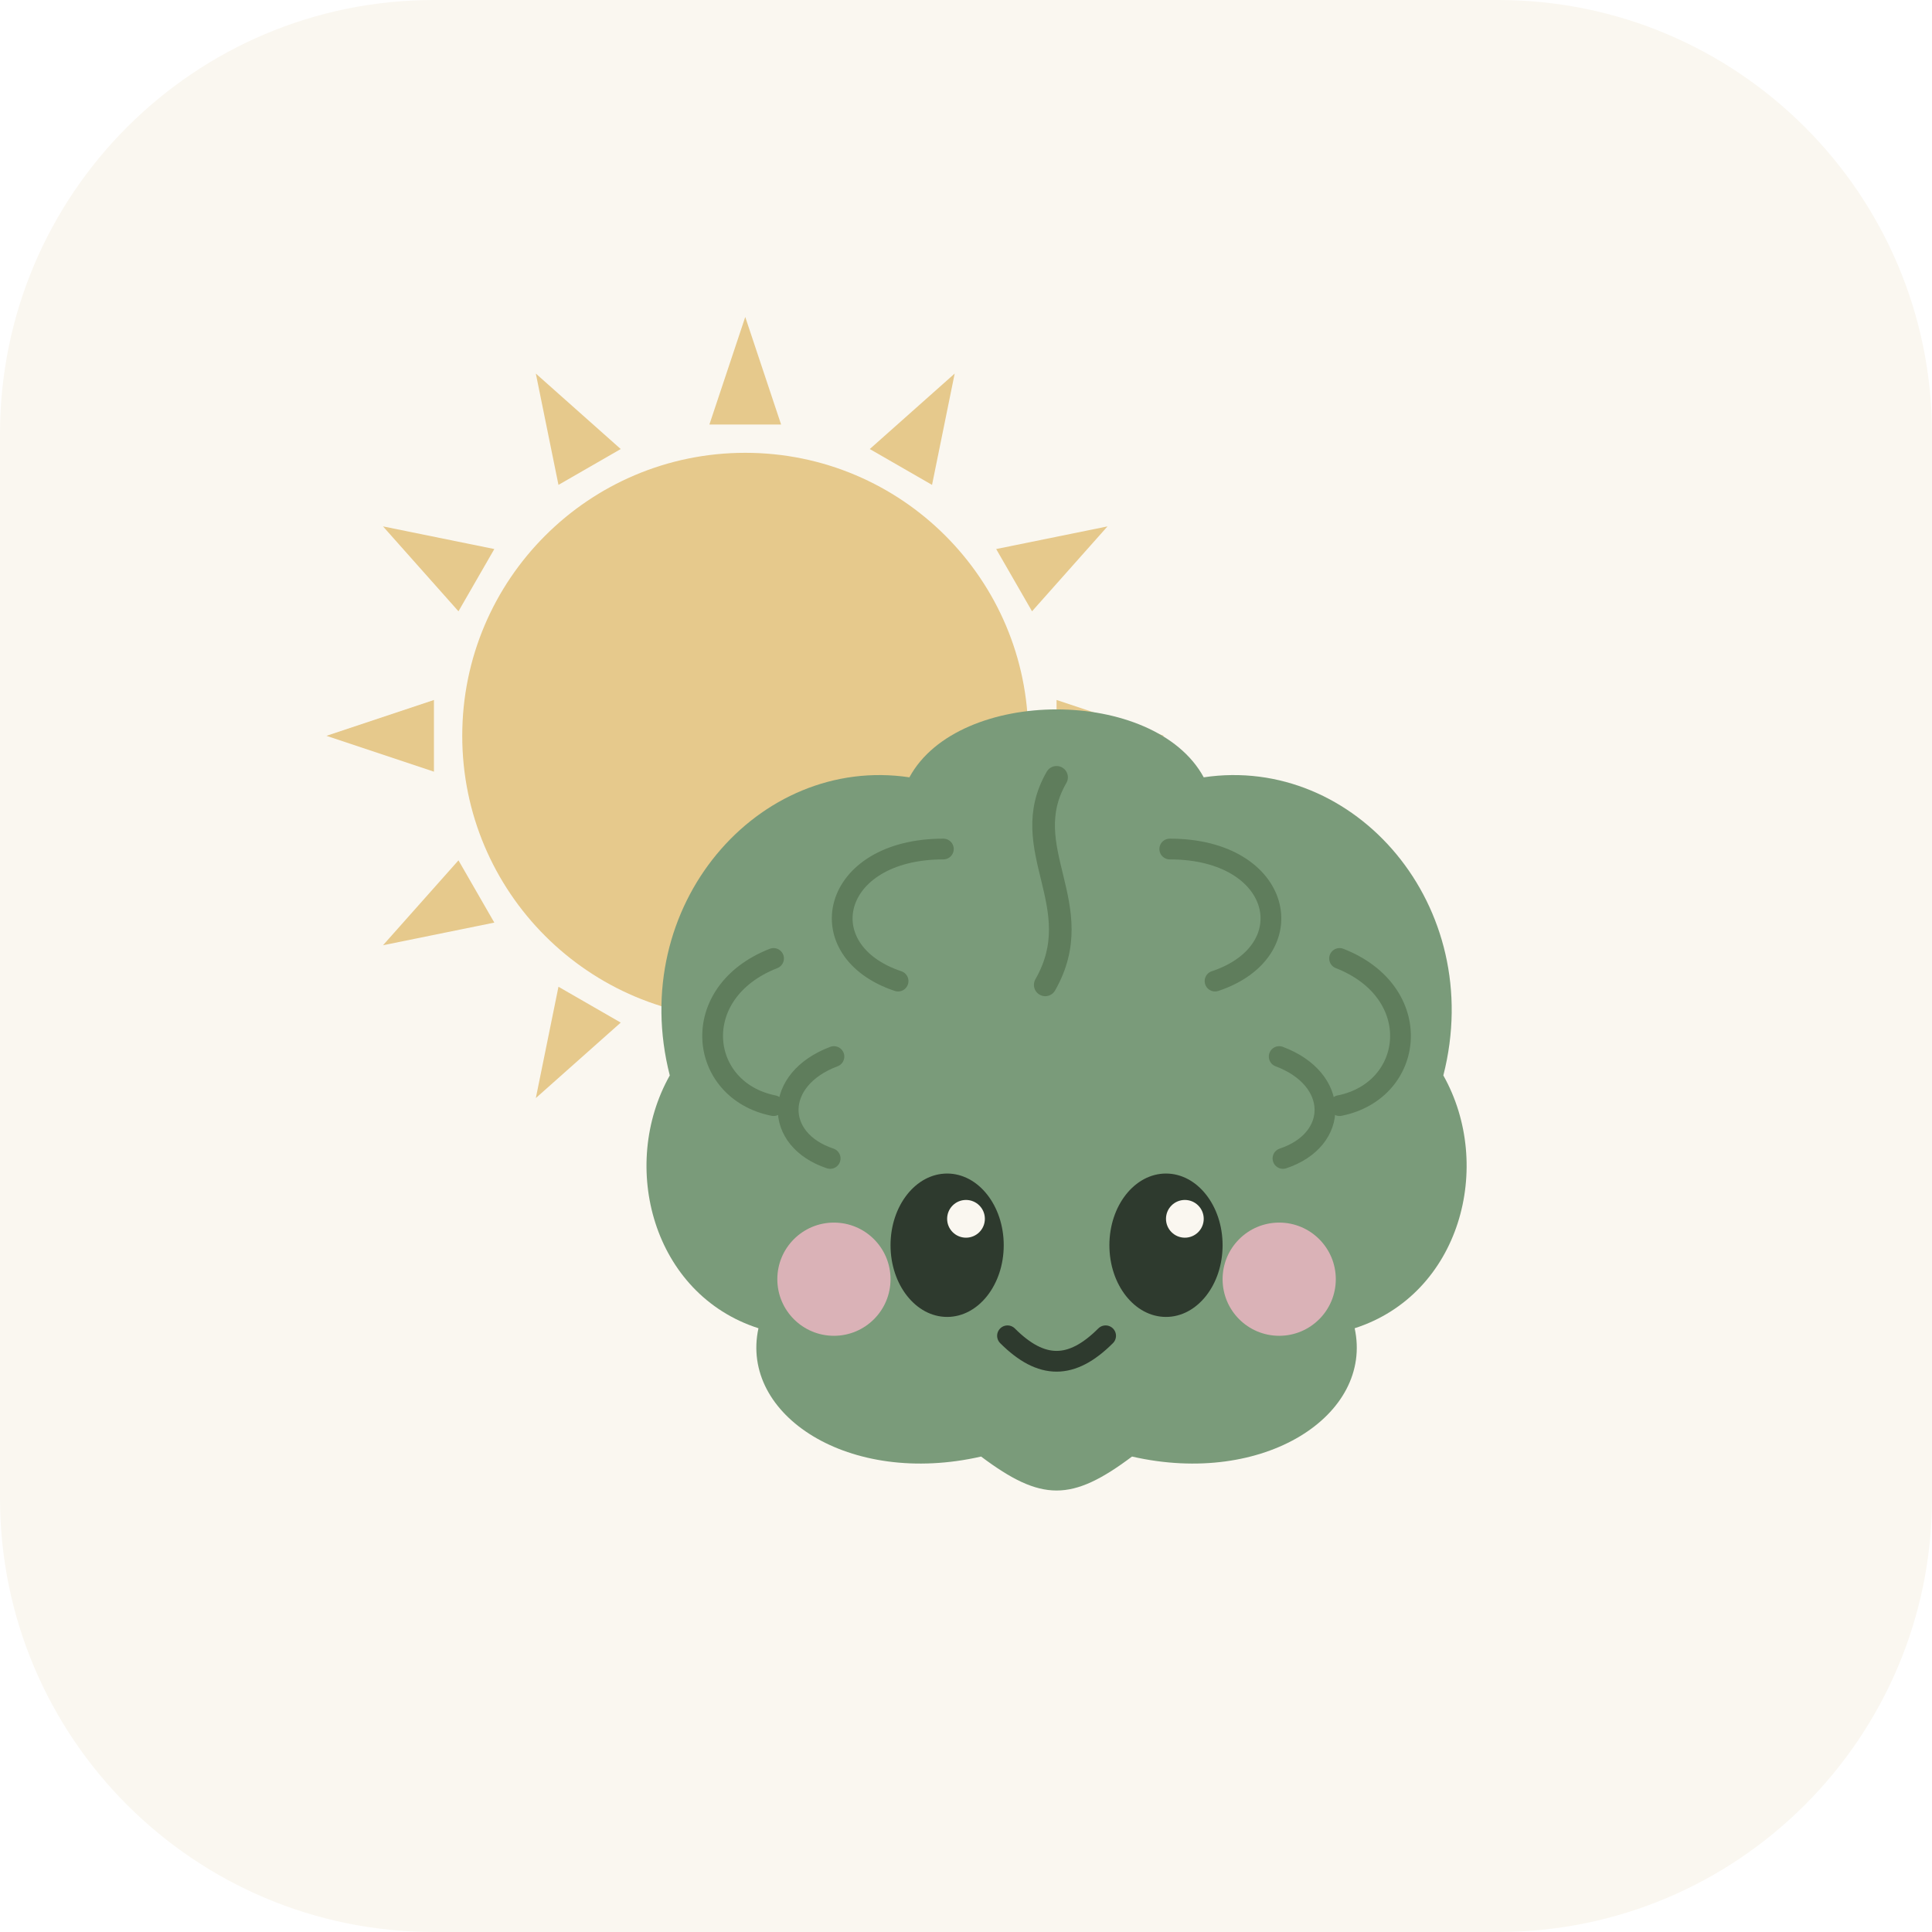
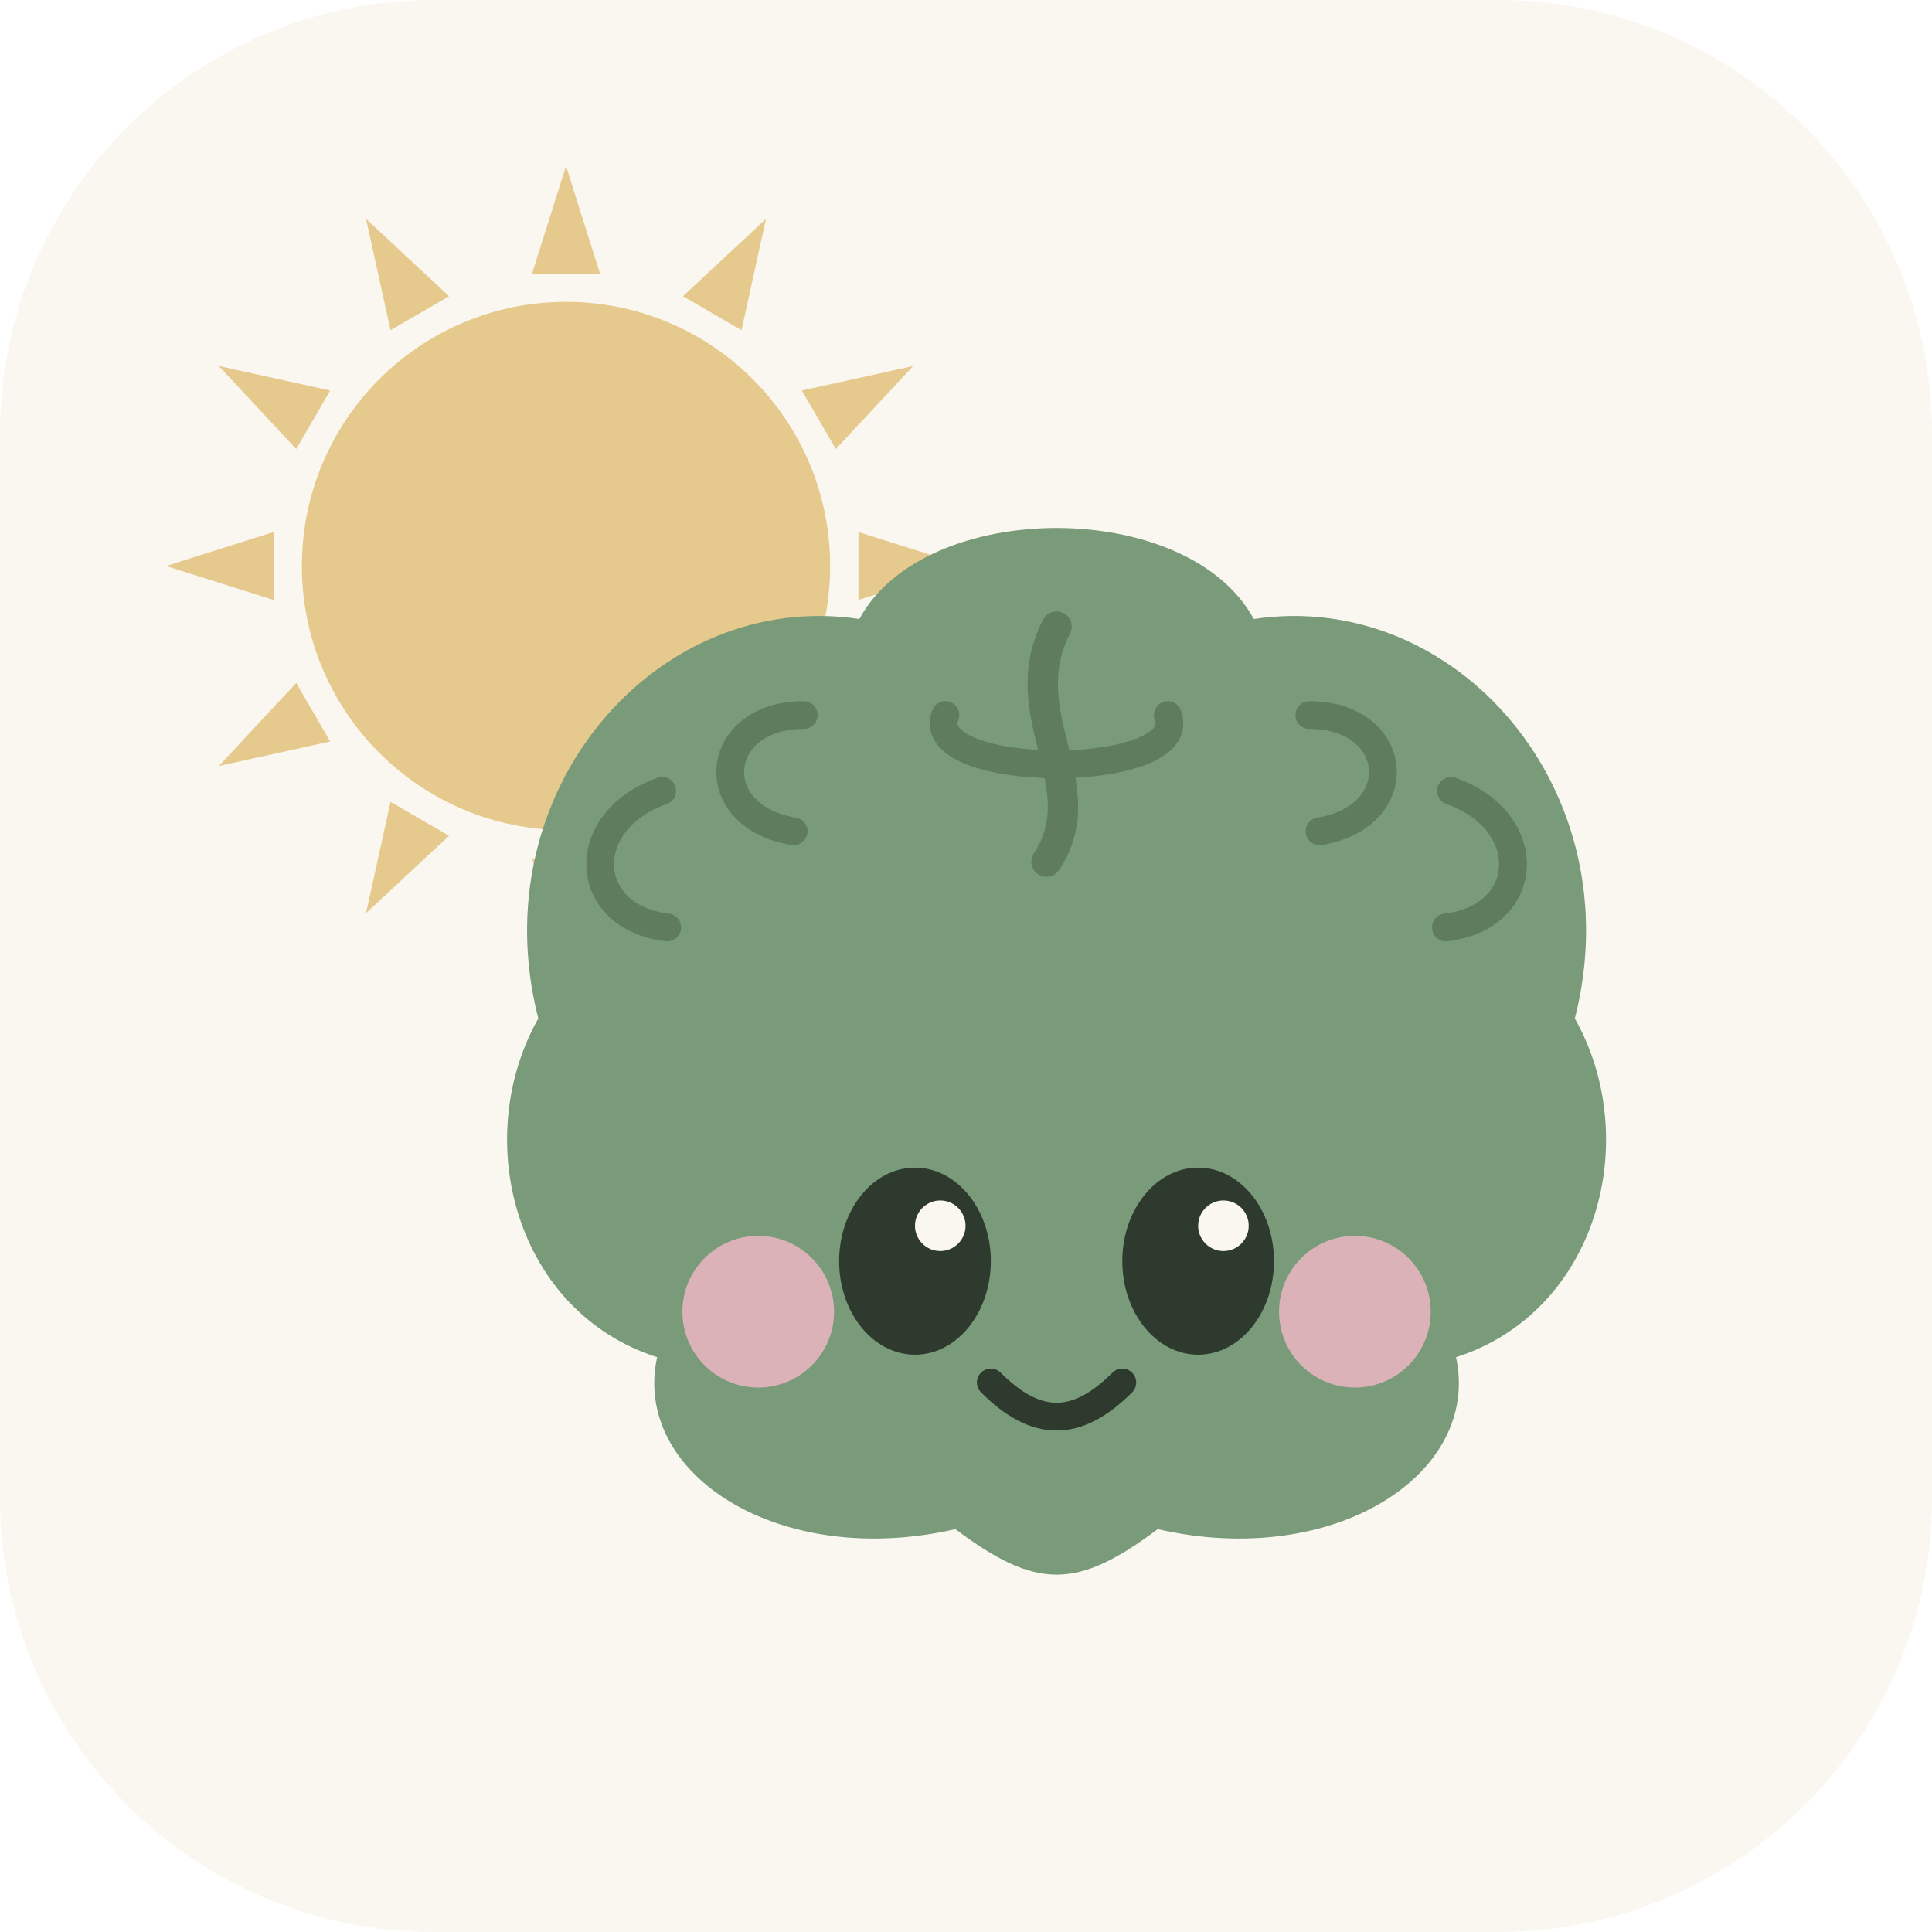
<svg xmlns="http://www.w3.org/2000/svg" viewBox="0 0 1024 1024">
  <rect width="1024" height="1024" rx="230" fill="#FAF7F0" />
  <g fill="#E6C98C">
-     <circle cx="395" cy="390" r="150" />
-     <polygon points="560,409 560,371 617,390" fill="#E6C98C" />
-     <polygon points="528,489 547,456 587,501" fill="#E6C98C" />
-     <polygon points="461,542 494,523 506,582" fill="#E6C98C" />
-     <polygon points="376,555 414,555 395,612" fill="#E6C98C" />
-     <polygon points="296,523 329,542 284,582" fill="#E6C98C" />
-     <polygon points="243,456 262,489 203,501" fill="#E6C98C" />
-     <polygon points="230,371 230,409 173,390" fill="#E6C98C" />
-     <polygon points="262,291 243,324 203,279" fill="#E6C98C" />
-     <polygon points="329,238 296,257 284,198" fill="#E6C98C" />
-     <polygon points="414,225 376,225 395,168" fill="#E6C98C" />
-     <polygon points="494,257 461,238 506,198" fill="#E6C98C" />
-     <polygon points="547,324 528,291 587,279" fill="#E6C98C" />
+     <circle cx="300" cy="300" r="140" />
+     <polygon points="455,318 455,282 512,300" fill="#E6C98C" />
+     <polygon points="425,393 443,362 484,406" fill="#E6C98C" />
+     <polygon points="362,443 393,425 406,484" fill="#E6C98C" />
+     <polygon points="282,455 318,455 300,512" fill="#E6C98C" />
+     <polygon points="207,425 238,443 194,484" fill="#E6C98C" />
+     <polygon points="157,362 175,393 116,406" fill="#E6C98C" />
+     <polygon points="145,282 145,318 88,300" fill="#E6C98C" />
+     <polygon points="175,207 157,238 116,194" fill="#E6C98C" />
+     <polygon points="238,157 207,175 194,116" fill="#E6C98C" />
+     <polygon points="318,145 282,145 300,88" fill="#E6C98C" />
+     <polygon points="393,175 362,157 406,116" fill="#E6C98C" />
+     <polygon points="443,238 425,207 484,194" fill="#E6C98C" />
  </g>
-   <g transform="translate(560 600)">
+   <g transform="translate(560 580) scale(1.34)">
    <path d="M-205 -30              C-228 -120 -158 -200 -78 -188              C-52 -236 52 -236 78 -188              C158 -200 228 -120 205 -30              C232 18 214 86 158 104              C168 150 110 188 40 172              C8 196 -8 196 -40 172              C-110 188 -168 150 -158 104              C-214 86 -232 18 -205 -30 Z" fill="#7A9B7A" />
-     <path d="M0 -188 C-22 -150 18 -120 -6 -78" fill="none" stroke="#5F7D5C" stroke-width="12" stroke-linecap="round" />
+     <path d="M0 -185 C-18 -150 16 -122 -4 -92" fill="none" stroke="#5F7D5C" stroke-width="12" stroke-linecap="round" />
    <g fill="none" stroke="#5F7D5C" stroke-width="11" stroke-linecap="round">
-       <path d="M-60 -150 C-120 -150 -132 -96 -84 -80" />
-       <path d="M-150 -92 C-196 -74 -190 -22 -150 -14" />
-       <path d="M60 -150 C120 -150 132 -96 84 -80" />
-       <path d="M150 -92 C196 -74 190 -22 150 -14" />
-       <path d="M-118 -40 C-150 -28 -150 4 -120 14" />
-       <path d="M118 -40 C150 -28 150 4 120 14" />
+       <path d="M-44 -150 C-54 -124 54 -124 44 -150" />
+       <path d="M-100 -150 C-136 -150 -140 -110 -104 -104" />
+       <path d="M100 -150 C136 -150 140 -110 104 -104" />
+       <path d="M-156 -120 C-190 -108 -188 -70 -154 -66" />
+       <path d="M156 -120 C190 -108 188 -70 154 -66" />
    </g>
-     <circle cx="-118" cy="78" r="30" fill="#F2B8C6" fill-opacity="0.8" />
-     <circle cx="118" cy="78" r="30" fill="#F2B8C6" fill-opacity="0.8" />
-     <ellipse cx="-58" cy="60" rx="30" ry="38" fill="#2E3A2E" />
-     <ellipse cx="58" cy="60" rx="30" ry="38" fill="#2E3A2E" />
-     <circle cx="-48" cy="46" r="10" fill="#FAF7F0" />
-     <circle cx="68" cy="46" r="10" fill="#FAF7F0" />
-     <path d="M-26 108 C-8 126 8 126 26 108" fill="none" stroke="#2E3A2E" stroke-width="11" stroke-linecap="round" />
+     <circle cx="-118" cy="86" r="30" fill="#F2B8C6" fill-opacity="0.8" />
+     <circle cx="118" cy="86" r="30" fill="#F2B8C6" fill-opacity="0.8" />
+     <ellipse cx="-56" cy="66" rx="30" ry="37" fill="#2E3A2E" />
+     <ellipse cx="56" cy="66" rx="30" ry="37" fill="#2E3A2E" />
+     <circle cx="-46" cy="52" r="10" fill="#FAF7F0" />
+     <circle cx="66" cy="52" r="10" fill="#FAF7F0" />
+     <path d="M-26 114 C-8 132 8 132 26 114" fill="none" stroke="#2E3A2E" stroke-width="11" stroke-linecap="round" />
  </g>
</svg>
